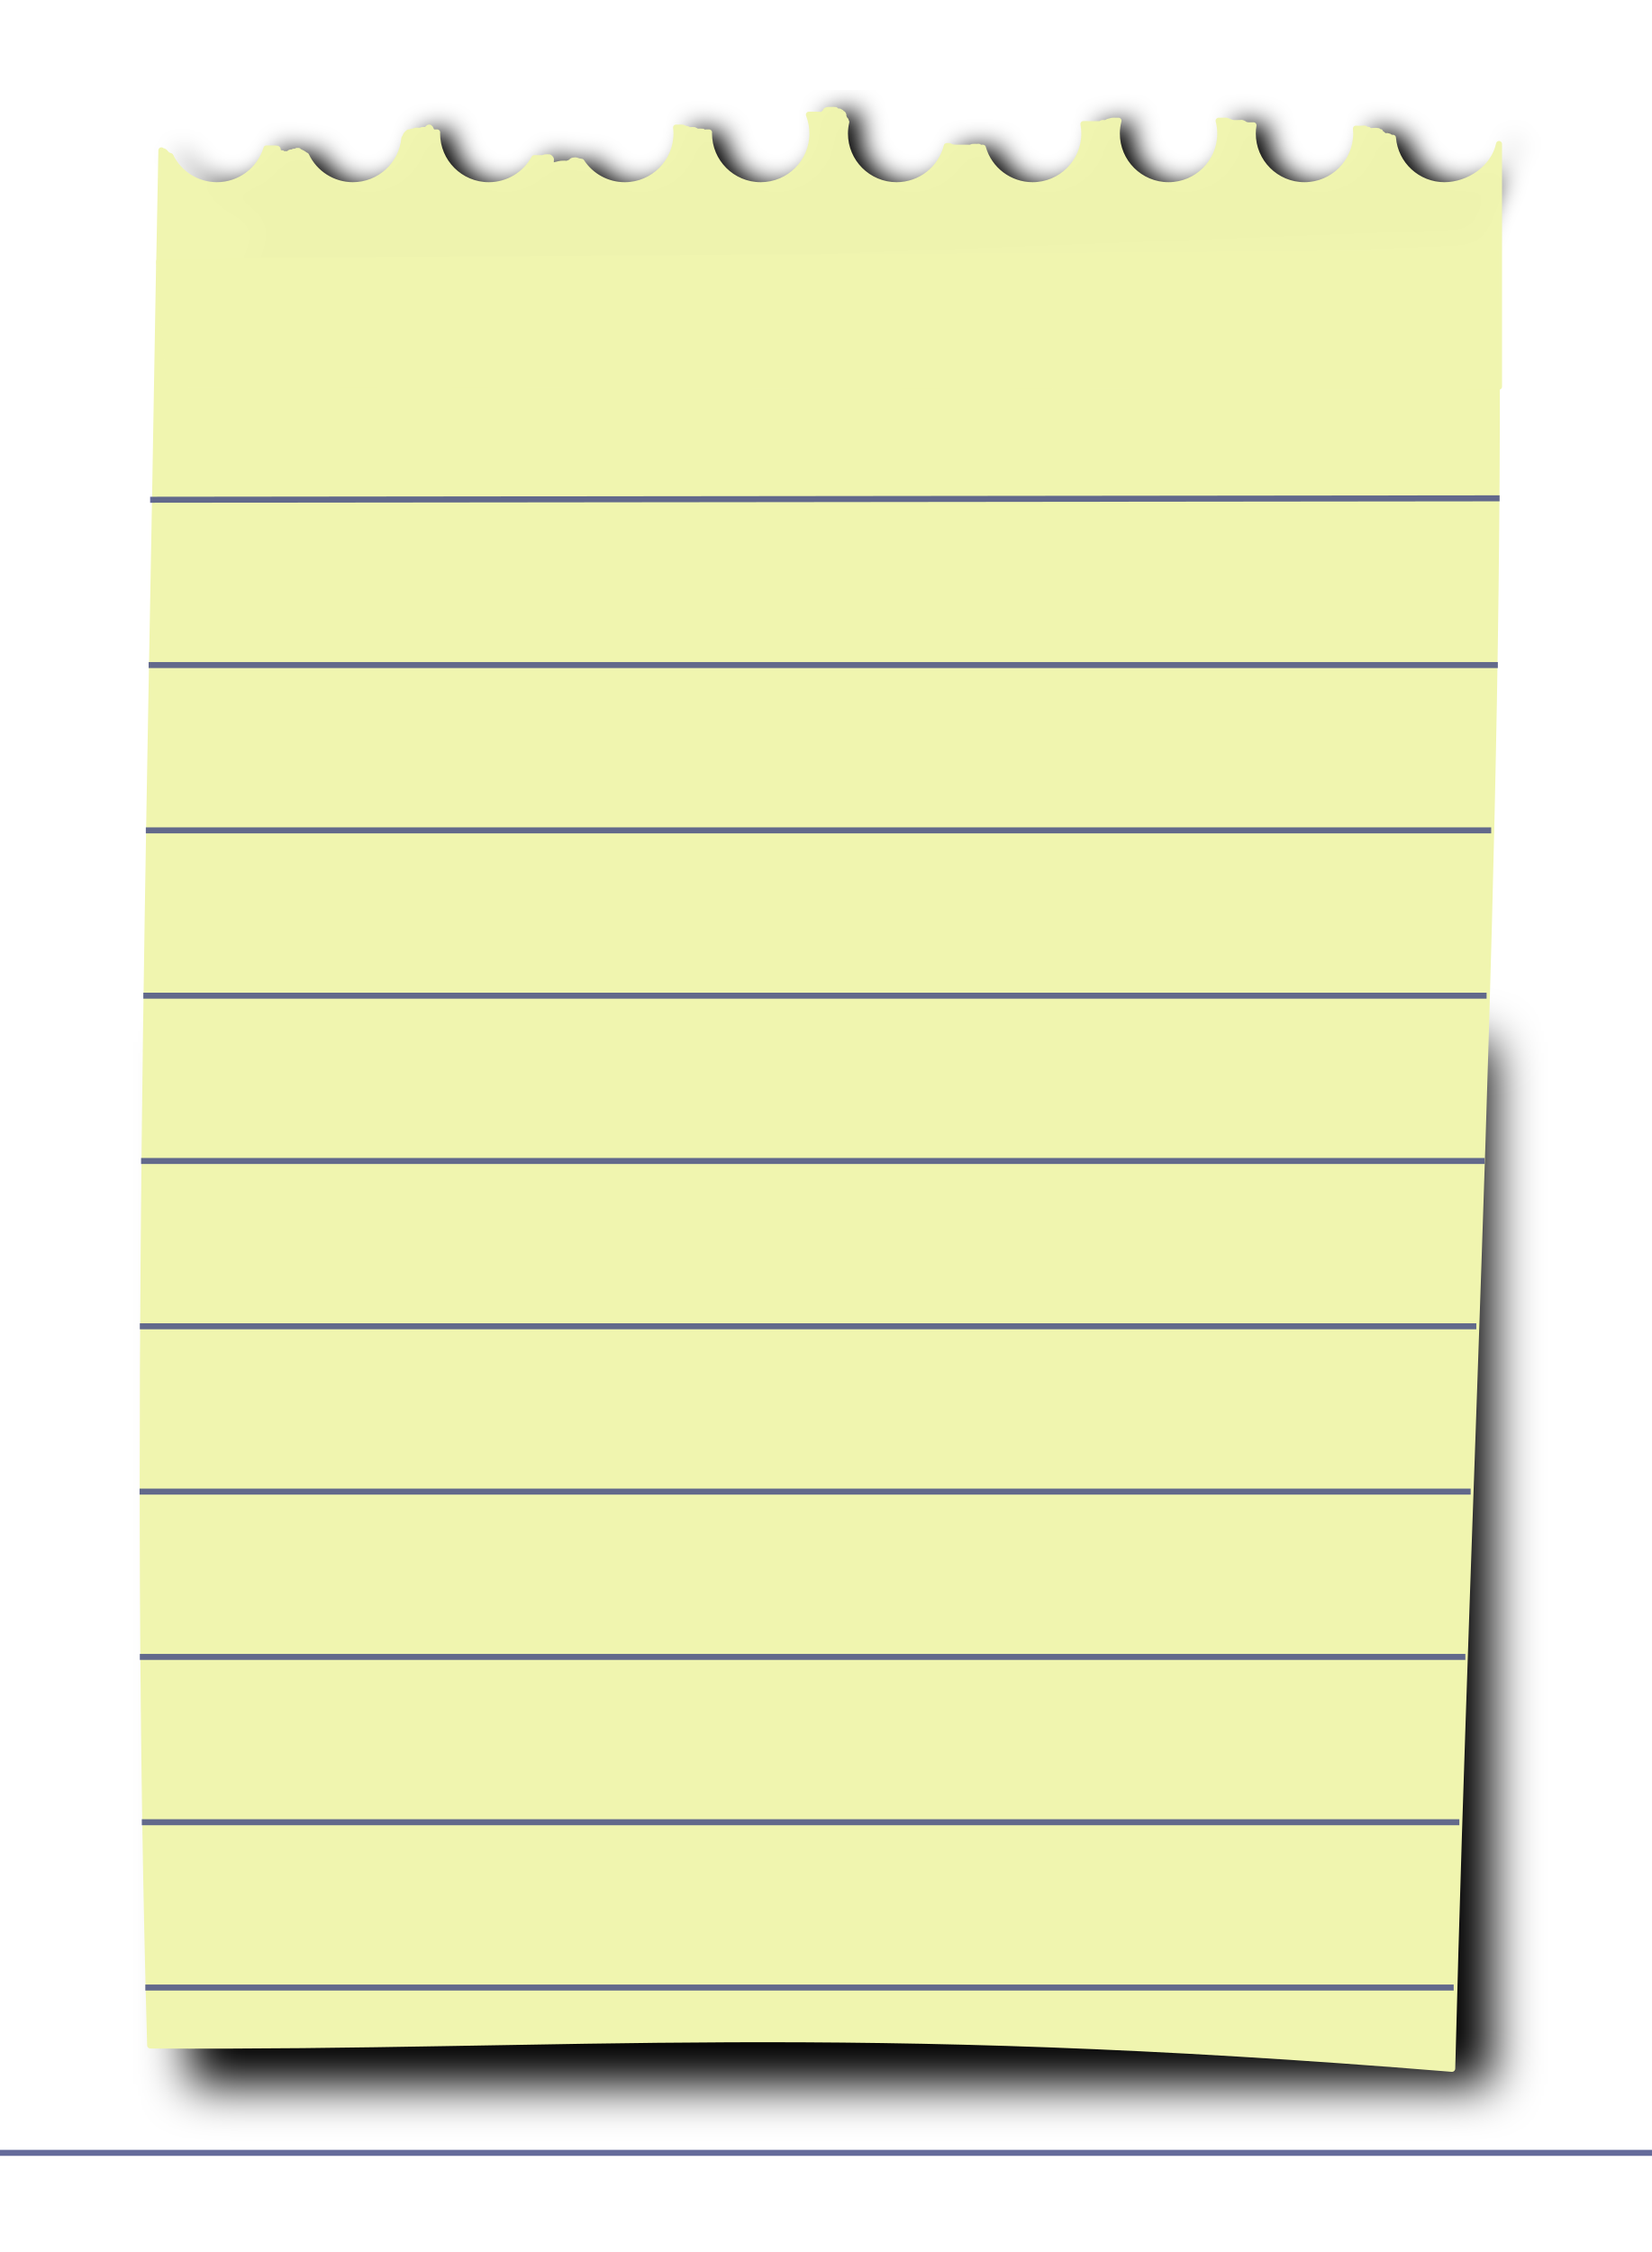
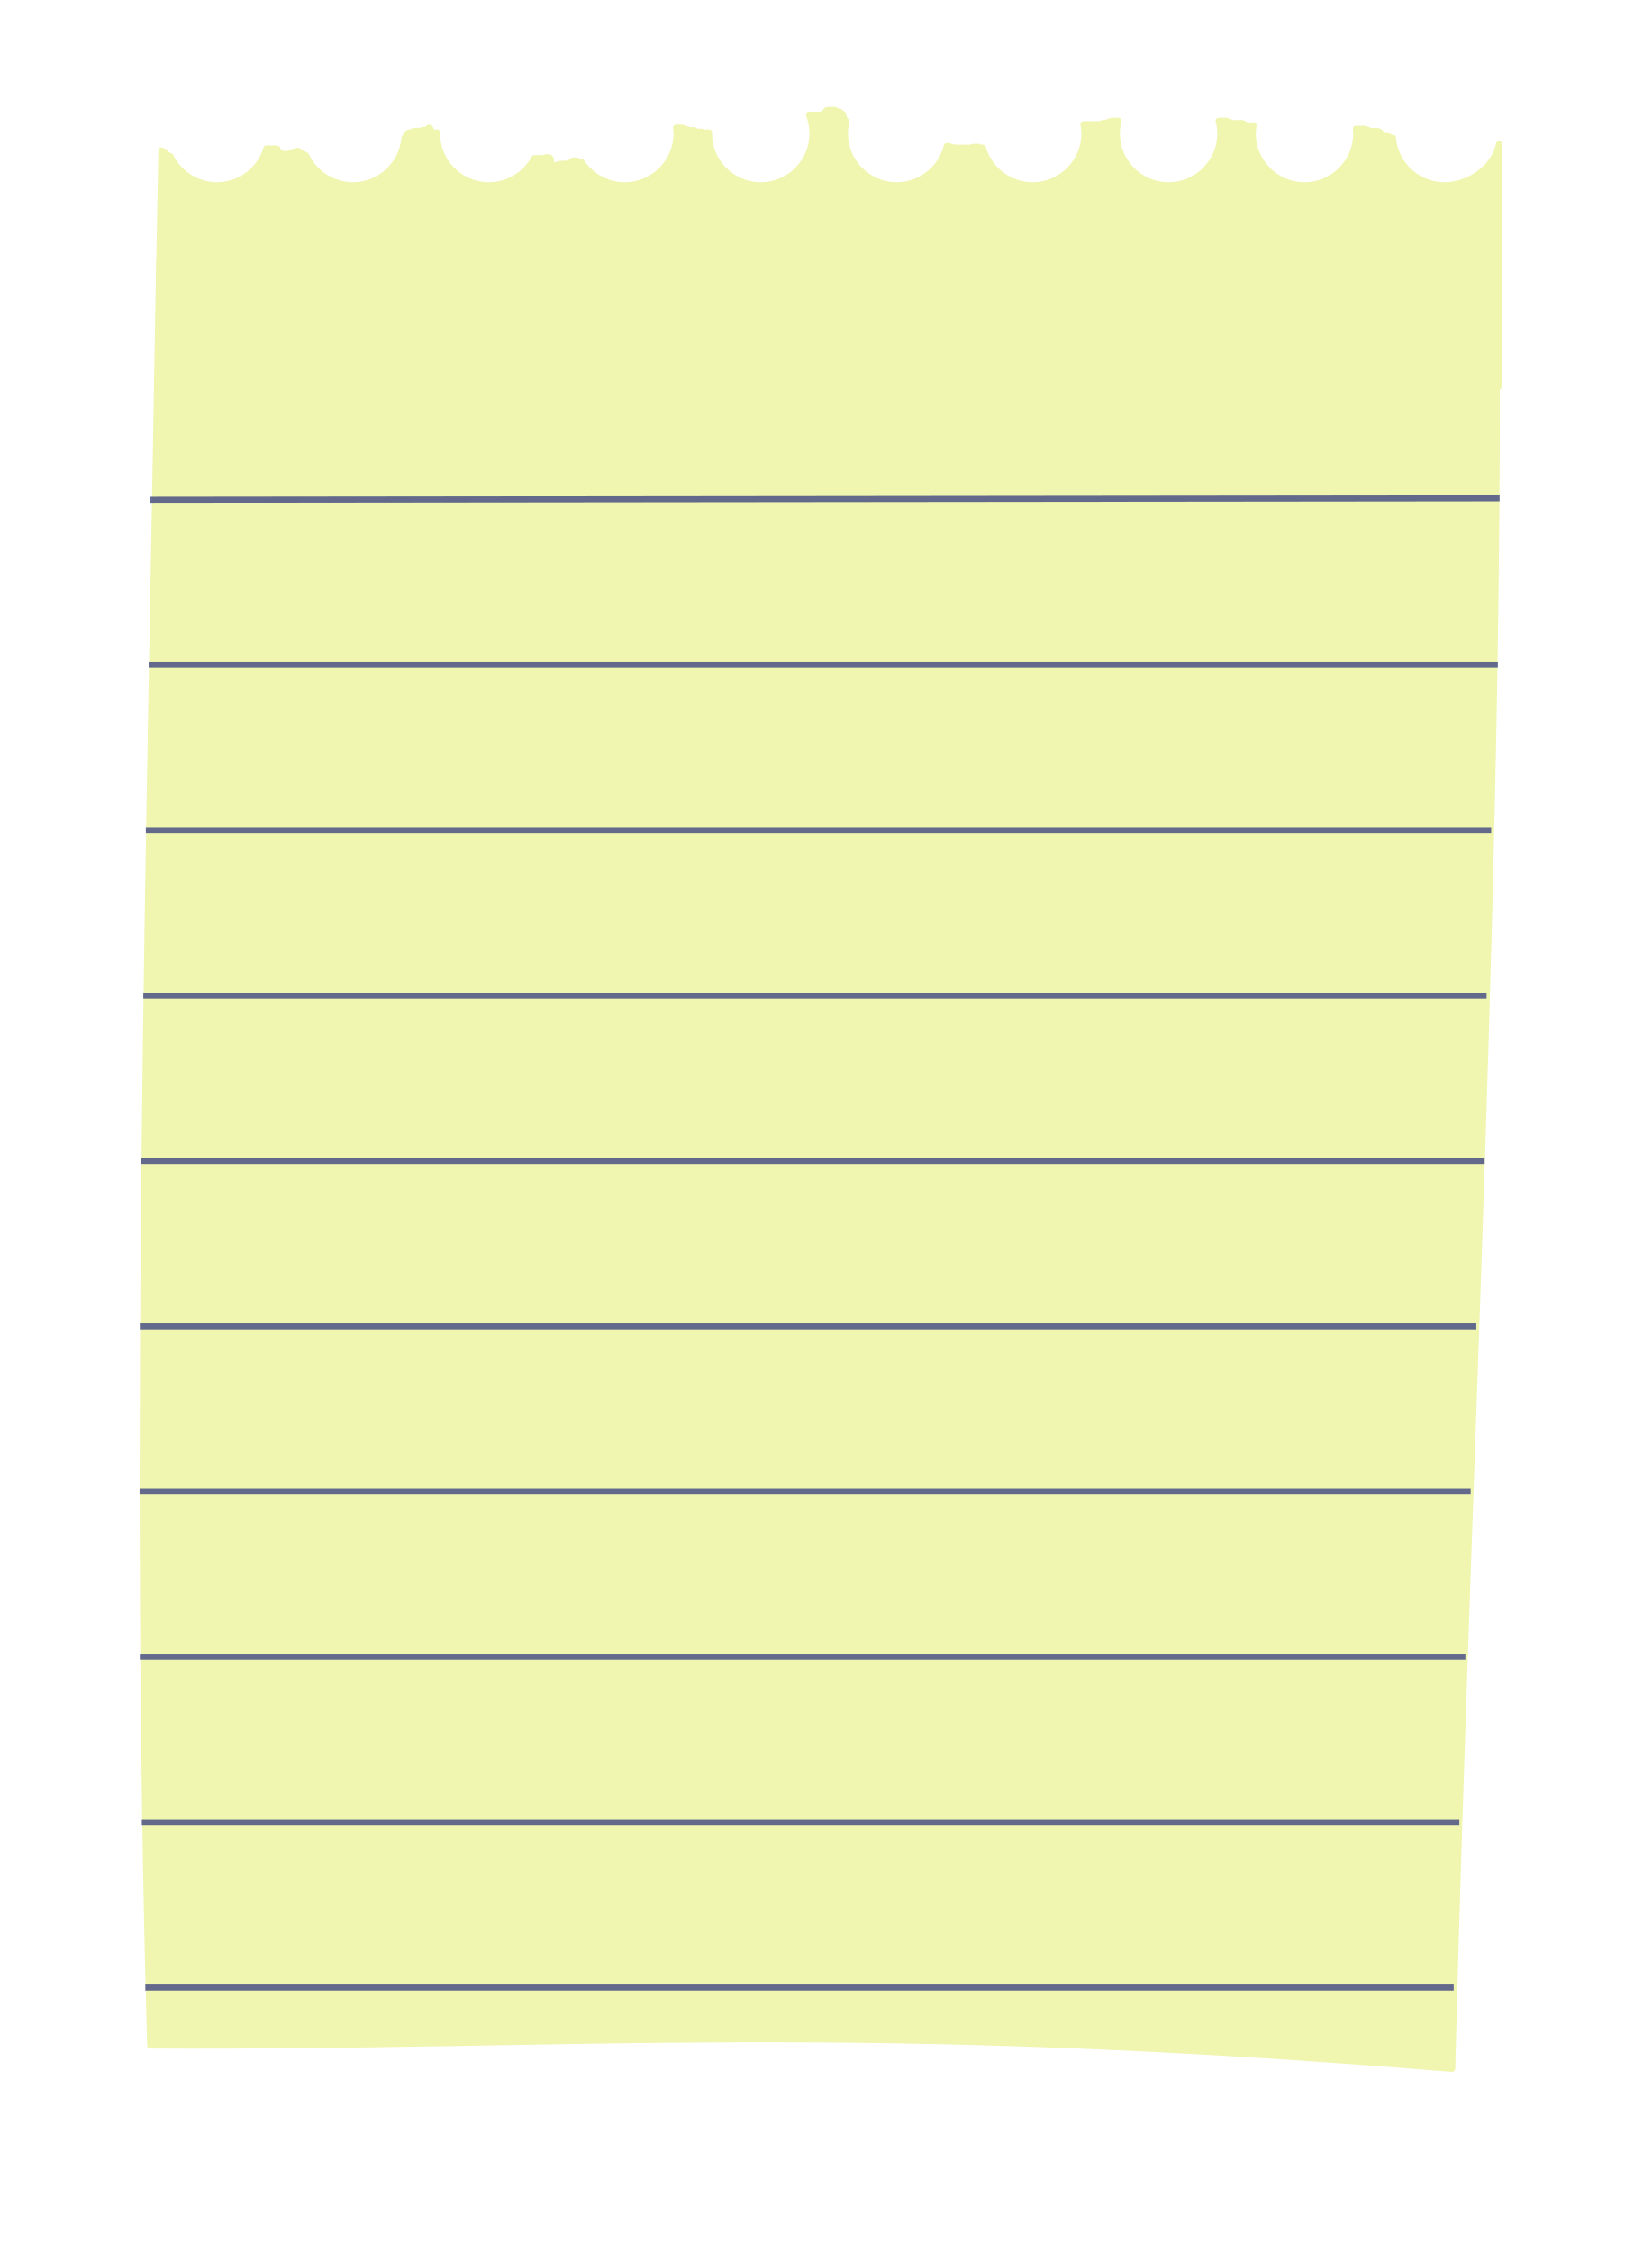
<svg xmlns="http://www.w3.org/2000/svg" width="825" height="1125" viewBox="0 0 825 1125" id="svg2" version="1.1">
  <defs id="defs4">
    <filter style="color-interpolation-filters:sRGB" id="filter6541" x="-0.043" width="1.086" y="-0.054" height="1.108">
      <feGaussianBlur stdDeviation="11.72" id="feGaussianBlur6543" />
    </filter>
    <filter style="color-interpolation-filters:sRGB" id="filter6577" x="-0.022" width="1.043" y="-0.111" height="1.221">
      <feGaussianBlur stdDeviation="5.909" id="feGaussianBlur6579" />
    </filter>
  </defs>
  <g id="layer4" style="display:inline" />
-   <g id="layer5" style="display:inline">
+   <g id="layer5" style="display:none">
    <rect style="display:inline;opacity:1;fill:#000000;fill-opacity:1;stroke:none;stroke-width:3;stroke-linecap:round;stroke-linejoin:round;stroke-miterlimit:4;stroke-dasharray:none;stroke-dashoffset:0;stroke-opacity:1;filter:url(#filter6541)" id="rect6510" width="651" height="521" x="94.5" y="520.5" />
    <path style="display:inline;opacity:1;fill:#000000;fill-opacity:1;stroke:none;stroke-width:3;stroke-linecap:round;stroke-linejoin:round;stroke-miterlimit:4;stroke-dasharray:none;stroke-dashoffset:0;stroke-opacity:1;filter:url(#filter6577)" d="m 703.669,68.801 c -0.225,0.01 -0.446,0 -0.67,0 -0.189,0 -0.398,0.085 -0.568,0 -0.239,-0.12 -0.315,-0.483 -0.569,-0.568 -0.974,-0.325 -1.295,-0.351 -1.316,-0.251 -0.02,0.1 0.261,0.327 0.492,0.508 0.463,0.363 0.727,0.546 -2.015,-0.825 -0.239,-0.12 -0.328,-0.448 -0.568,-0.568 -0.392,-0.196 -0.518,-0.023 -0.626,0.041 -0.107,0.064 -0.196,0.019 -0.51,-0.608 -0.085,-0.169 0.134,-0.434 0,-0.568 -0.134,-0.134 -0.398,0.085 -0.568,0 -0.239,-0.12 -0.328,-0.448 -0.568,-0.568 -0.253,-0.126 -4.011,0.086 -4.271,0 -0.254,-0.085 -0.328,-0.448 -0.568,-0.568 -0.169,-0.085 -0.388,0.06 -0.568,0 -0.402,-0.134 -0.734,-0.434 -1.135,-0.568 -0.359,-0.12 -0.757,0 -1.135,0 -1.005,0 -2.461,0.153 -3.329,0 0.082,0.8 0.127,1.603 0.135,2.407 2e-4,14.267 -11.565,25.832 -25.831,25.833 -14.267,2e-4 -25.833,-11.566 -25.833,-25.833 0.01,-1.377 0.13,-2.752 0.359,-4.11 -1.262,0.013 -2.685,0.023 -2.843,0 -1.034,-0.148 -1.332,-0.295 -1.578,-0.474 -0.246,-0.178 -0.439,-0.388 -1.261,-0.662 -0.359,-0.12 -0.757,0 -1.135,0 -1.135,0 -2.279,0.125 -3.408,0 -1.19,-0.132 -2.232,-0.901 -3.406,-1.135 -0.371,-0.074 -0.757,0 -1.135,0 l -2.666,0 c 0.539,2.084 0.815,4.228 0.822,6.381 2e-4,14.267 -11.566,25.833 -25.833,25.833 -14.267,2e-4 -25.833,-11.566 -25.833,-25.833 0.011,-2.153 0.291,-4.297 0.834,-6.381 -0.043,-0.004 -0.084,0 -0.125,0 l -1.703,0 c -0.379,0 -0.762,-0.062 -1.135,0 -0.77,0.128 -1.514,0.378 -2.271,0.568 -0.379,0.189 -0.72,0.485 -1.135,0.568 -0.557,0.111 -1.135,0 -1.703,0 -0.379,0.189 -0.734,0.434 -1.135,0.568 -0.18,0.06 -0.379,0 -0.568,0 l -1.135,0 -3.408,0 c -1.075,0 -2.144,-0.015 -3.213,-0.028 0.292,1.552 0.442,3.127 0.447,4.706 2e-4,14.267 -11.566,25.833 -25.833,25.833 -11.532,-0.004 -21.665,-7.651 -24.831,-18.74 -0.074,-0.003 -0.244,0 -0.267,0 -0.402,0 -0.824,0.127 -1.204,0 -0.179,-0.06 -0.222,-0.342 -0.402,-0.401 -0.381,-0.127 -0.803,0 -1.204,0 -0.523,0 -1.561,-0.089 -2.007,0 -0.415,0.083 -0.787,0.332 -1.204,0.401 -0.396,0.066 -0.803,0 -1.204,0 l -1.204,0 -4.416,0 c -1.14,0 -1.581,0.008 -2.81,-0.401 -0.284,-0.095 -0.509,-0.343 -0.803,-0.401 -0.354,-0.071 -0.861,-0.024 -1.338,0 -2.881,11.476 -13.19,19.528 -25.022,19.543 -14.267,-6.6e-4 -25.832,-11.566 -25.831,-25.833 0.008,-1.937 0.233,-3.867 0.673,-5.754 -0.099,0.021 -0.206,0.064 -0.27,0 -0.189,-0.189 0.12,-0.564 0,-0.803 -0.161,-0.321 -0.642,-0.482 -0.803,-0.803 -0.06,-0.12 0.06,-0.282 0,-0.401 -0.085,-0.169 -0.317,-0.232 -0.401,-0.401 -0.161,-0.321 0.161,-0.883 0,-1.204 -0.222,-0.444 -0.285,-0.475 -0.361,-0.43 -0.076,0.045 -0.165,0.167 -0.442,0.028 -0.169,-0.085 -0.317,-0.232 -0.401,-0.401 -0.06,-0.12 0.12,-0.342 0,-0.401 -0.239,-0.12 -0.564,0.12 -0.803,0 -0.12,-0.06 0,-0.268 0,-0.401 l -1.204,0 c -0.367,-0.092 -0.444,-0.683 -0.803,-0.803 -0.206,-0.069 -2.122,0 -2.409,0 -0.21,0 -1.5,-0.053 -1.606,0 -0.835,0.418 -0.728,0.411 -0.516,0.403 0.106,-0.004 0.239,-0.008 0.293,0.041 0.054,0.049 0.029,0.151 -0.179,0.359 -0.095,0.095 -0.307,-0.095 -0.401,0 -0.095,0.095 0.095,0.307 0,0.401 -0.212,0.212 -0.591,0.19 -0.803,0.401 -0.095,0.095 0,0.268 0,0.401 l -0.803,0.401 c -0.234,0.078 -2.133,0 -2.409,0 l -4.015,0 c -0.106,0 -0.236,-0.002 -0.351,-0.006 1.164,2.988 1.761,6.167 1.761,9.373 2.1e-4,14.267 -11.565,25.832 -25.831,25.833 -14.267,2e-4 -25.833,-11.566 -25.833,-25.833 0.007,-0.178 0.016,-0.357 0.027,-0.535 l -0.757,0 c -0.159,0 -1.836,0.086 -2.007,0 -0.169,-0.085 -0.222,-0.342 -0.401,-0.401 -0.221,-0.074 -2.271,0.023 -2.409,0 -0.835,-0.139 -1.009,-0.231 -1.139,-0.342 -0.129,-0.111 -0.214,-0.243 -0.869,-0.461 -0.127,-0.042 -0.268,0 -0.401,0 -0.336,0 -1.702,0.076 -2.007,0 -0.29,-0.073 -0.519,-0.307 -0.803,-0.401 -0.523,-0.174 -1.071,-0.268 -1.606,-0.401 -0.268,-0.134 -0.519,-0.307 -0.803,-0.401 -0.253,-0.084 -1.645,0 -2.007,0 l -0.803,0 c -0.155,0 -0.309,0.007 -0.466,0 0.123,0.977 0.19,1.959 0.201,2.944 2.1e-4,14.267 -11.566,25.833 -25.833,25.833 -8.719,-0.004 -16.848,-4.405 -21.616,-11.705 -0.422,-0.069 -0.847,-0.117 -1.264,-0.21 -0.757,-0.168 -1.015,-0.342 -1.306,-0.438 -0.291,-0.095 -0.615,-0.112 -1.504,0.036 -0.485,0.081 -0.634,0.179 -0.737,0.309 -0.103,0.13 -0.161,0.29 -0.467,0.494 -0.249,0.166 -0.525,0.29 -0.803,0.401 -1.018,0.407 -1.245,0.443 -1.606,0.409 -0.36,-0.034 -0.854,-0.137 -2.409,-0.008 -0.68,0.057 -1.341,0.253 -2.007,0.401 -0.214,0.048 -0.748,0.205 -1.313,0.321 -0.565,0.117 -1.161,0.192 -1.498,0.08 -0.18,-0.06 -0.317,-0.232 -0.401,-0.401 -0.058,-0.115 0,-1.793 0,-2.007 0,-0.268 0.12,-0.564 0,-0.803 -0.169,-0.339 -0.488,-0.593 -0.803,-0.803 -0.111,-0.074 -0.268,0 -0.401,0 -0.262,0 -1.29,-0.079 -1.606,0 -0.411,0.103 -0.794,0.299 -1.204,0.401 -0.26,0.065 -0.535,0 -0.803,0 l -2.007,0 c -0.19,0 -1.176,0.031 -1.455,0 -4.516,8.33 -13.23,13.52 -22.706,13.521 -14.267,2e-4 -25.833,-11.566 -25.833,-25.833 0.007,-0.178 0.016,-0.357 0.027,-0.535 l -1.419,0 c -0.401,0 -0.824,0.127 -1.204,0 -0.403,-0.134 -0.438,-0.369 -0.405,-0.604 0.033,-0.235 0.135,-0.469 0.003,-0.601 -0.095,-0.095 -0.342,0.12 -0.401,0 -0.12,-0.239 0,-0.535 0,-0.803 -0.134,0 -0.307,0.095 -0.401,0 -0.095,-0.095 0.095,-0.307 0,-0.401 -0.19,-0.19 -0.515,0.074 -0.831,0.403 -0.316,0.329 -0.621,0.725 -0.775,0.801 -0.213,0.106 -1.734,-0.091 -2.007,0 -0.372,0.124 -0.527,0.21 -0.571,0.271 -0.044,0.061 0.022,0.097 0.096,0.116 0.147,0.038 0.318,0.014 -0.328,0.014 -0.785,0 -2.197,-0.123 -2.81,0 -0.186,0.037 -0.218,0.356 -0.401,0.401 -0.389,0.097 -0.815,-0.097 -1.204,0 -0.184,0.046 -0.232,0.317 -0.401,0.401 -0.321,0.161 -0.883,-0.161 -1.204,0 -0.166,0.083 -1.091,1.034 -1.204,1.204 -0.166,0.249 -0.307,0.519 -0.401,0.803 -0.042,0.127 0.06,0.282 0,0.401 -0.111,0.222 -0.326,0.367 -0.525,0.525 -1.238,13.277 -12.379,23.43 -25.714,23.434 -9.984,-0.011 -19.068,-5.775 -23.33,-14.804 -0.14,-0.08 -0.374,-0.156 -0.496,-0.24 -0.366,-0.253 -0.705,-0.534 -1.322,-0.886 -0.52,-0.297 -1.093,-0.495 -1.606,-0.803 -0.162,-0.097 -0.232,-0.317 -0.401,-0.401 -0.12,-0.06 -0.268,0 -0.401,0 -0.557,0 -0.396,-0.014 -0.328,0.028 0.069,0.043 0.046,0.143 -0.877,0.373 -0.26,0.065 -0.535,0 -0.803,0 -0.134,0.134 -0.232,0.317 -0.401,0.401 -0.321,0.161 -0.883,-0.161 -1.204,0 -0.459,0.23 -0.583,0.334 -0.555,0.376 0.028,0.043 0.208,0.024 0.354,0.006 0.292,-0.035 0.45,-0.064 -1.004,0.42 -0.254,0.085 -0.535,0 -0.803,0 -0.535,0 -1.087,0.13 -1.606,0 -0.184,-0.046 -0.232,-0.317 -0.401,-0.401 -0.249,-0.124 -1.487,0.119 -1.606,0 -0.095,-0.095 0.06,-0.282 0,-0.401 -0.085,-0.169 -0.296,-0.244 -0.401,-0.401 -0.166,-0.249 -0.307,-0.519 -0.401,-0.803 -0.083,-0.249 -8.1e-4,-0.359 0.011,-0.452 0.012,-0.093 -0.047,-0.169 -0.412,-0.351 -0.145,-0.073 -1.728,0 -2.007,0 l -3.201,0 c -3.301,10.888 -13.336,18.335 -24.713,18.339 -9.882,-0.008 -18.893,-5.654 -23.213,-14.542 -0.5,-0.173 -1.027,-0.293 -1.465,-0.585 -0.63,-0.42 -0.99,-1.166 -1.606,-1.606 -0.344,-0.246 -0.826,-0.212 -1.204,-0.401 -0.111,-0.056 -0.184,-0.164 -0.263,-0.263 34.053,50.388 55.073,15.107 31.889,66.976 L 737.914,118.389 758.196,67.387 C 755.712,79.367 750,90.486 731.898,92.25 c -13.434,-0.008 -27.12,-10.061 -28.23,-23.449 z" id="path4446-8" />
  </g>
  <g id="layer1" transform="translate(0,72.63784)" style="display:inline">
    <path style="opacity:1;fill:#f0f5af;fill-opacity:1;stroke:#f0f5af;stroke-width:3.288;stroke-linecap:round;stroke-linejoin:round;stroke-miterlimit:4;stroke-dasharray:none;stroke-dashoffset:0;stroke-opacity:1" d="m 79.644,58.006 667.712,-4 c 2.729,296.418 -14.058,594.53 -22,906.712 C 419.371,935.698 285.831,950.253 75.158,949.061 66.515,645.157 75,347.91 79.644,58.006 Z" id="rect4136" />
  </g>
  <g id="layer2" style="display:inline">
    <path id="path4192" d="m -15.152,1158.052 852.569,0" style="opacity:0.802;fill:none;fill-rule:evenodd;stroke:#3f4782;stroke-width:3;stroke-linecap:butt;stroke-linejoin:miter;stroke-miterlimit:4;stroke-dasharray:none;stroke-opacity:1" />
    <path style="opacity:0.802;fill:none;fill-rule:evenodd;stroke:#3f4782;stroke-width:3;stroke-linecap:butt;stroke-linejoin:miter;stroke-miterlimit:4;stroke-dasharray:none;stroke-opacity:1" d="M 75.004,249.648 749.166,248.941" id="path4196" />
    <path id="path4198" d="m 69.848,662.559 667.69,0" style="opacity:0.802;fill:none;fill-rule:evenodd;stroke:#3f4782;stroke-width:3;stroke-linecap:butt;stroke-linejoin:miter;stroke-miterlimit:4;stroke-dasharray:none;stroke-opacity:1" />
    <path style="opacity:0.802;fill:none;fill-rule:evenodd;stroke:#3f4782;stroke-width:3;stroke-linecap:butt;stroke-linejoin:miter;stroke-miterlimit:4;stroke-dasharray:none;stroke-opacity:1" d="m 69.723,745.141 664.986,0" id="path4200" />
    <path id="path4202" d="m 69.848,827.723 662.21,0" style="opacity:0.802;fill:none;fill-rule:evenodd;stroke:#3f4782;stroke-width:3;stroke-linecap:butt;stroke-linejoin:miter;stroke-miterlimit:4;stroke-dasharray:none;stroke-opacity:1" />
    <path style="opacity:0.802;fill:none;fill-rule:evenodd;stroke:#3f4782;stroke-width:3;stroke-linecap:butt;stroke-linejoin:miter;stroke-miterlimit:4;stroke-dasharray:none;stroke-opacity:1" d="m 70.848,910.306 658.205,0" id="path4204" />
    <path id="path4206" d="m 72.598,992.888 653.626,0" style="opacity:0.802;fill:none;fill-rule:evenodd;stroke:#3f4782;stroke-width:3;stroke-linecap:butt;stroke-linejoin:miter;stroke-miterlimit:4;stroke-dasharray:none;stroke-opacity:1" />
-     <path style="opacity:0.802;fill:none;fill-rule:evenodd;stroke:#3f4782;stroke-width:3;stroke-linecap:butt;stroke-linejoin:miter;stroke-miterlimit:4;stroke-dasharray:none;stroke-opacity:1" d="m -15.152,1075.47 852.569,0" id="path4208" />
    <path id="path4210" d="m 71.598,497.395 671.066,0" style="opacity:0.802;fill:none;fill-rule:evenodd;stroke:#3f4782;stroke-width:3;stroke-linecap:butt;stroke-linejoin:miter;stroke-miterlimit:4;stroke-dasharray:none;stroke-opacity:1" />
    <path style="opacity:0.802;fill:none;fill-rule:evenodd;stroke:#3f4782;stroke-width:3;stroke-linecap:butt;stroke-linejoin:miter;stroke-miterlimit:4;stroke-dasharray:none;stroke-opacity:1" d="m 70.473,579.977 671.217,0" id="path4212" />
    <path id="path4214" d="m 72.848,414.813 672.115,0" style="opacity:0.802;fill:none;fill-rule:evenodd;stroke:#3f4782;stroke-width:3;stroke-linecap:butt;stroke-linejoin:miter;stroke-miterlimit:4;stroke-dasharray:none;stroke-opacity:1" />
    <path id="path4216" d="m 74.254,332.231 674.038,0" style="opacity:0.802;fill:none;fill-rule:evenodd;stroke:#3f4782;stroke-width:3;stroke-linecap:butt;stroke-linejoin:miter;stroke-miterlimit:4;stroke-dasharray:none;stroke-opacity:1" />
    <g transform="matrix(7.190046,0,0,6.24009,4797.281,-251.9828)" style="font-style:normal;font-variant:normal;font-weight:normal;font-stretch:normal;font-size:53.191px;line-height:125%;font-family:'Archivo Narrow';-inkscape-font-specification:'Archivo Narrow, Normal';text-align:center;letter-spacing:0px;word-spacing:0px;writing-mode:lr-tb;text-anchor:middle;fill:#000000;fill-opacity:1;stroke:none;stroke-width:1px;stroke-linecap:butt;stroke-linejoin:miter;stroke-opacity:1" id="text4746" />
  </g>
  <g id="layer3" style="display:inline">
    <text xml:space="preserve" style="font-style:normal;font-variant:normal;font-weight:normal;font-stretch:normal;font-size:45px;line-height:125%;font-family:'Archivo Narrow';-inkscape-font-specification:'Archivo Narrow, Normal';text-align:center;letter-spacing:0px;word-spacing:0px;writing-mode:lr-tb;text-anchor:middle;fill:#000000;fill-opacity:1;stroke:none;stroke-width:1px;stroke-linecap:butt;stroke-linejoin:miter;stroke-opacity:1" x="-975.807" y="168.992" id="text4341">
      <tspan id="tspan4343" x="-975.807" y="168.992" />
    </text>
    <path style="display:inline;opacity:1;fill:#f0f5af;fill-opacity:1;stroke:none;stroke-width:3.288;stroke-linecap:round;stroke-linejoin:round;stroke-miterlimit:4;stroke-dasharray:none;stroke-dashoffset:0;stroke-opacity:1" d="m -255.599,289.198 c -0.085,-0.095 -0.356,-0.628 -0.369,-0.564 -0.035,0.173 0.146,0.796 0.303,1.178 0.078,0.191 0.15,0.321 0.186,0.305 0.035,-0.017 0.033,-0.181 -0.035,-0.578 -0.008,-0.046 -0.074,-0.288 -0.084,-0.34 z" id="path4335" />
    <path style="opacity:0.99;fill:#f0f5af;fill-opacity:1;stroke:#f0f5af;stroke-width:3;stroke-linecap:round;stroke-linejoin:round;stroke-miterlimit:4;stroke-dasharray:none;stroke-dashoffset:0;stroke-opacity:1" d="m 695.883,68.814 c -0.225,0.01 -0.446,0 -0.67,0 -0.189,0 -0.398,0.085 -0.568,0 -0.239,-0.12 -0.315,-0.483 -0.569,-0.568 -0.974,-0.325 -1.295,-0.351 -1.316,-0.251 -0.021,0.1 0.261,0.327 0.492,0.508 0.463,0.363 0.726,0.546 -2.015,-0.825 -0.239,-0.12 -0.328,-0.448 -0.568,-0.568 -0.392,-0.196 -0.518,-0.023 -0.626,0.041 -0.108,0.064 -0.196,0.019 -0.51,-0.608 -0.085,-0.169 0.134,-0.434 0,-0.568 -0.134,-0.134 -0.398,0.085 -0.568,0 -0.239,-0.12 -0.328,-0.448 -0.568,-0.568 -0.253,-0.126 -4.011,0.087 -4.271,0 -0.254,-0.085 -0.328,-0.448 -0.568,-0.568 -0.169,-0.085 -0.388,0.06 -0.568,0 -0.401,-0.134 -0.734,-0.434 -1.135,-0.568 -0.359,-0.12 -0.757,0 -1.135,0 -1.005,0 -2.461,0.153 -3.329,0 0.082,0.8 0.127,1.603 0.135,2.407 2.1e-4,14.267 -11.565,25.832 -25.831,25.833 -14.267,2.02e-4 -25.833,-11.566 -25.833,-25.833 0.01,-1.377 0.13,-2.752 0.359,-4.11 -1.262,0.013 -2.685,0.023 -2.843,0 -1.034,-0.148 -1.332,-0.295 -1.578,-0.474 -0.246,-0.178 -0.439,-0.388 -1.261,-0.662 -0.359,-0.12 -0.757,0 -1.135,0 -1.135,0 -2.279,0.125 -3.408,0 -1.19,-0.132 -2.232,-0.901 -3.406,-1.135 -0.371,-0.074 -0.757,0 -1.135,0 l -2.666,0 c 0.539,2.084 0.815,4.228 0.822,6.381 2.1e-4,14.267 -11.566,25.833 -25.833,25.833 -14.267,2.02e-4 -25.833,-11.566 -25.833,-25.833 0.011,-2.153 0.291,-4.297 0.834,-6.381 -0.043,-0.004 -0.084,0 -0.125,0 l -1.703,0 c -0.379,0 -0.762,-0.062 -1.135,0 -0.77,0.128 -1.514,0.378 -2.271,0.568 -0.379,0.189 -0.72,0.485 -1.135,0.568 -0.557,0.111 -1.135,0 -1.703,0 -0.378,0.189 -0.734,0.434 -1.135,0.568 -0.18,0.06 -0.378,0 -0.568,0 l -1.135,0 -3.408,0 c -1.075,0 -2.144,-0.015 -3.213,-0.028 0.293,1.552 0.442,3.127 0.447,4.706 2e-4,14.267 -11.566,25.833 -25.833,25.833 -11.532,-0.004 -21.665,-7.651 -24.831,-18.74 -0.074,-0.003 -0.244,0 -0.267,0 -0.401,0 -0.824,0.127 -1.204,0 -0.18,-0.06 -0.222,-0.342 -0.401,-0.401 -0.381,-0.127 -0.803,0 -1.204,0 -0.523,0 -1.561,-0.089 -2.007,0 -0.415,0.083 -0.787,0.332 -1.204,0.401 -0.396,0.066 -0.803,0 -1.204,0 l -1.204,0 -4.416,0 c -1.14,0 -1.581,0.008 -2.81,-0.401 -0.284,-0.095 -0.509,-0.343 -0.803,-0.401 -0.355,-0.071 -0.861,-0.024 -1.338,0 -2.881,11.476 -13.19,19.528 -25.022,19.543 -14.267,-6.6e-4 -25.832,-11.566 -25.831,-25.833 0.008,-1.937 0.233,-3.867 0.673,-5.754 -0.099,0.022 -0.206,0.064 -0.27,0 -0.189,-0.189 0.12,-0.564 0,-0.803 -0.161,-0.321 -0.642,-0.482 -0.803,-0.803 -0.06,-0.12 0.06,-0.282 0,-0.401 -0.085,-0.169 -0.317,-0.232 -0.401,-0.401 -0.161,-0.321 0.161,-0.883 0,-1.204 -0.222,-0.444 -0.285,-0.475 -0.361,-0.43 -0.076,0.045 -0.165,0.167 -0.442,0.028 -0.169,-0.085 -0.317,-0.232 -0.401,-0.401 -0.06,-0.12 0.12,-0.342 0,-0.401 -0.239,-0.12 -0.564,0.12 -0.803,0 -0.12,-0.06 0,-0.268 0,-0.401 l -1.204,0 c -0.367,-0.092 -0.444,-0.683 -0.803,-0.803 -0.206,-0.068 -2.122,0 -2.409,0 -0.21,0 -1.5,-0.053 -1.606,0 -0.835,0.418 -0.728,0.411 -0.516,0.403 0.106,-0.004 0.239,-0.008 0.293,0.041 0.054,0.049 0.029,0.151 -0.179,0.359 -0.095,0.095 -0.307,-0.095 -0.401,0 -0.095,0.095 0.095,0.307 0,0.401 -0.212,0.212 -0.591,0.19 -0.803,0.401 -0.095,0.095 0,0.268 0,0.401 l -0.803,0.401 c -0.234,0.078 -2.133,0 -2.409,0 l -4.015,0 c -0.106,0 -0.236,-0.002 -0.351,-0.006 1.164,2.988 1.761,6.167 1.761,9.373 2.1e-4,14.267 -11.565,25.832 -25.831,25.833 -14.267,2.02e-4 -25.833,-11.566 -25.833,-25.833 0.007,-0.178 0.016,-0.357 0.027,-0.535 l -0.757,0 c -0.159,0 -1.836,0.086 -2.007,0 -0.169,-0.085 -0.222,-0.342 -0.401,-0.401 -0.221,-0.074 -2.271,0.023 -2.409,0 -0.835,-0.139 -1.009,-0.231 -1.139,-0.342 -0.129,-0.111 -0.214,-0.243 -0.869,-0.461 -0.127,-0.042 -0.268,0 -0.401,0 -0.336,0 -1.702,0.076 -2.007,0 -0.29,-0.073 -0.519,-0.307 -0.803,-0.401 -0.523,-0.174 -1.071,-0.268 -1.606,-0.401 -0.268,-0.134 -0.519,-0.307 -0.803,-0.401 -0.253,-0.084 -1.645,0 -2.007,0 l -0.803,0 c -0.155,0 -0.309,0.007 -0.466,0 0.123,0.977 0.19,1.959 0.201,2.944 2.1e-4,14.267 -11.566,25.833 -25.833,25.833 -8.719,-0.004 -16.848,-4.405 -21.616,-11.705 -0.422,-0.069 -0.847,-0.117 -1.264,-0.21 -0.757,-0.168 -1.015,-0.342 -1.306,-0.438 -0.291,-0.095 -0.615,-0.112 -1.504,0.036 -0.485,0.081 -0.634,0.179 -0.737,0.309 -0.103,0.13 -0.161,0.29 -0.467,0.494 -0.249,0.166 -0.525,0.29 -0.803,0.401 -1.018,0.407 -1.245,0.443 -1.606,0.409 -0.36,-0.034 -0.854,-0.137 -2.409,-0.008 -0.68,0.057 -1.341,0.253 -2.007,0.401 -0.214,0.048 -0.748,0.205 -1.313,0.321 -0.565,0.117 -1.161,0.192 -1.498,0.08 -0.18,-0.06 -0.317,-0.232 -0.401,-0.401 -0.058,-0.115 0,-1.793 0,-2.007 0,-0.268 0.12,-0.564 0,-0.803 -0.169,-0.339 -0.488,-0.593 -0.803,-0.803 -0.111,-0.074 -0.268,0 -0.401,0 -0.262,0 -1.29,-0.079 -1.606,0 -0.411,0.103 -0.794,0.299 -1.204,0.401 -0.26,0.065 -0.535,0 -0.803,0 l -2.007,0 c -0.19,0 -1.176,0.031 -1.455,0 -4.516,8.33 -13.23,13.52 -22.706,13.521 -14.267,2.02e-4 -25.833,-11.566 -25.833,-25.833 0.007,-0.178 0.016,-0.357 0.027,-0.535 l -1.419,0 c -0.401,0 -0.824,0.127 -1.204,0 -0.403,-0.134 -0.438,-0.369 -0.405,-0.604 0.033,-0.235 0.135,-0.469 0.003,-0.601 -0.095,-0.095 -0.342,0.12 -0.401,0 -0.12,-0.239 0,-0.535 0,-0.803 -0.134,0 -0.307,0.095 -0.401,0 -0.095,-0.095 0.095,-0.307 0,-0.401 -0.19,-0.19 -0.515,0.074 -0.831,0.403 -0.316,0.329 -0.621,0.725 -0.775,0.801 -0.213,0.106 -1.734,-0.091 -2.007,0 -0.372,0.124 -0.527,0.21 -0.571,0.271 -0.044,0.061 0.022,0.097 0.096,0.116 0.147,0.038 0.318,0.014 -0.328,0.014 -0.785,0 -2.197,-0.123 -2.81,0 -0.186,0.037 -0.218,0.356 -0.401,0.401 -0.389,0.097 -0.815,-0.097 -1.204,0 -0.184,0.046 -0.232,0.317 -0.401,0.401 -0.321,0.161 -0.883,-0.161 -1.204,0 -0.166,0.083 -1.091,1.034 -1.204,1.204 -0.166,0.249 -0.307,0.519 -0.401,0.803 -0.042,0.127 0.06,0.282 0,0.401 -0.111,0.222 -0.326,0.367 -0.525,0.525 -1.238,13.277 -12.379,23.43 -25.714,23.434 -9.984,-0.012 -19.068,-5.775 -23.33,-14.804 -0.14,-0.08 -0.374,-0.156 -0.496,-0.24 -0.366,-0.253 -0.705,-0.534 -1.322,-0.886 -0.52,-0.297 -1.093,-0.495 -1.606,-0.803 -0.162,-0.097 -0.232,-0.317 -0.401,-0.401 -0.12,-0.06 -0.268,0 -0.401,0 -0.557,0 -0.396,-0.014 -0.328,0.028 0.069,0.043 0.046,0.143 -0.877,0.373 -0.26,0.065 -0.535,0 -0.803,0 -0.134,0.134 -0.232,0.317 -0.401,0.401 -0.321,0.161 -0.883,-0.161 -1.204,0 -0.459,0.23 -0.583,0.334 -0.555,0.376 0.028,0.043 0.208,0.024 0.354,0.006 0.292,-0.035 0.45,-0.064 -1.004,0.42 -0.254,0.085 -0.535,0 -0.803,0 -0.535,0 -1.087,0.13 -1.606,0 -0.184,-0.046 -0.232,-0.317 -0.401,-0.401 -0.249,-0.124 -1.487,0.119 -1.606,0 -0.095,-0.095 0.06,-0.282 0,-0.401 -0.085,-0.169 -0.296,-0.244 -0.401,-0.401 -0.166,-0.249 -0.307,-0.519 -0.401,-0.803 -0.083,-0.249 -8.1e-4,-0.359 0.011,-0.452 0.012,-0.093 -0.047,-0.169 -0.412,-0.351 -0.145,-0.073 -1.728,0 -2.007,0 l -3.201,0 C 129.774,85.062 119.739,92.509 108.361,92.512 98.479,92.504 89.468,86.859 85.149,77.97 84.649,77.797 84.122,77.677 83.684,77.386 83.054,76.966 82.694,76.22 82.078,75.78 81.734,75.534 81.252,75.567 80.874,75.378 80.763,75.323 80.69,75.214 80.611,75.115 l -1.061,55.693 4.95,61.283 664.378,1.061 0,-121.227 C 746.393,83.905 733.846,92.499 721.612,92.512 708.178,92.505 696.992,82.202 695.883,68.814 Z" id="path4446" />
  </g>
</svg>
